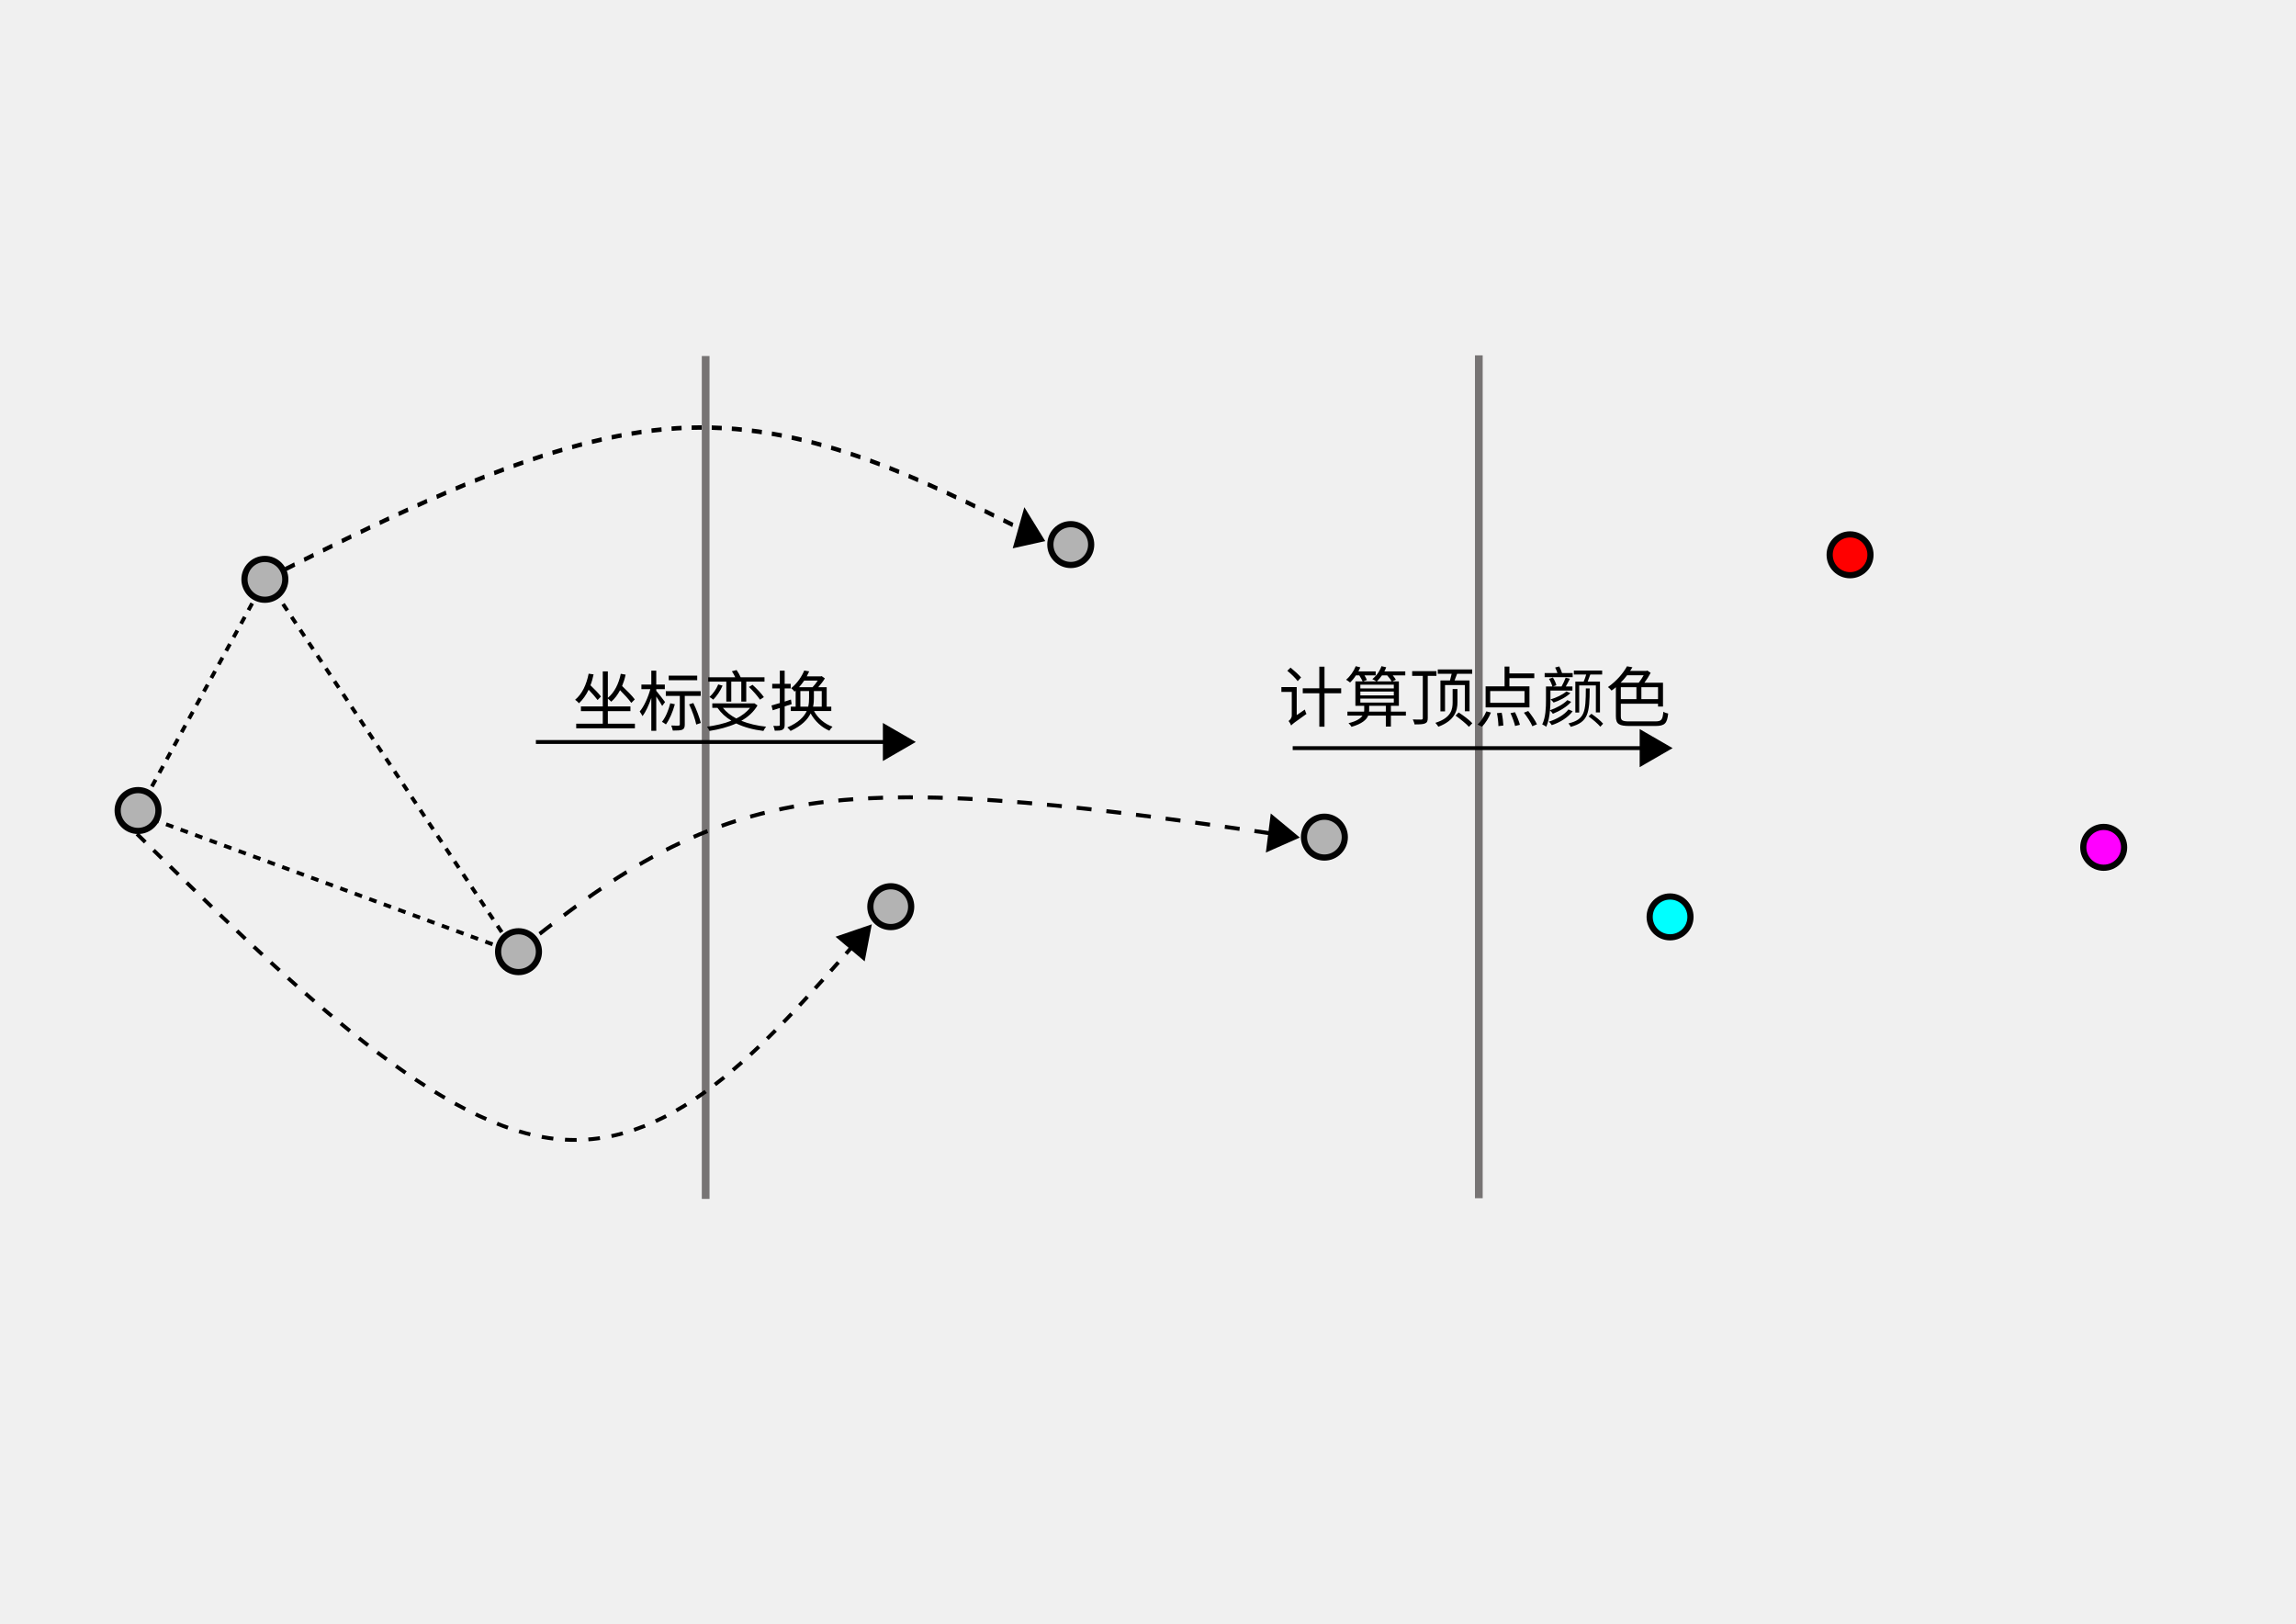
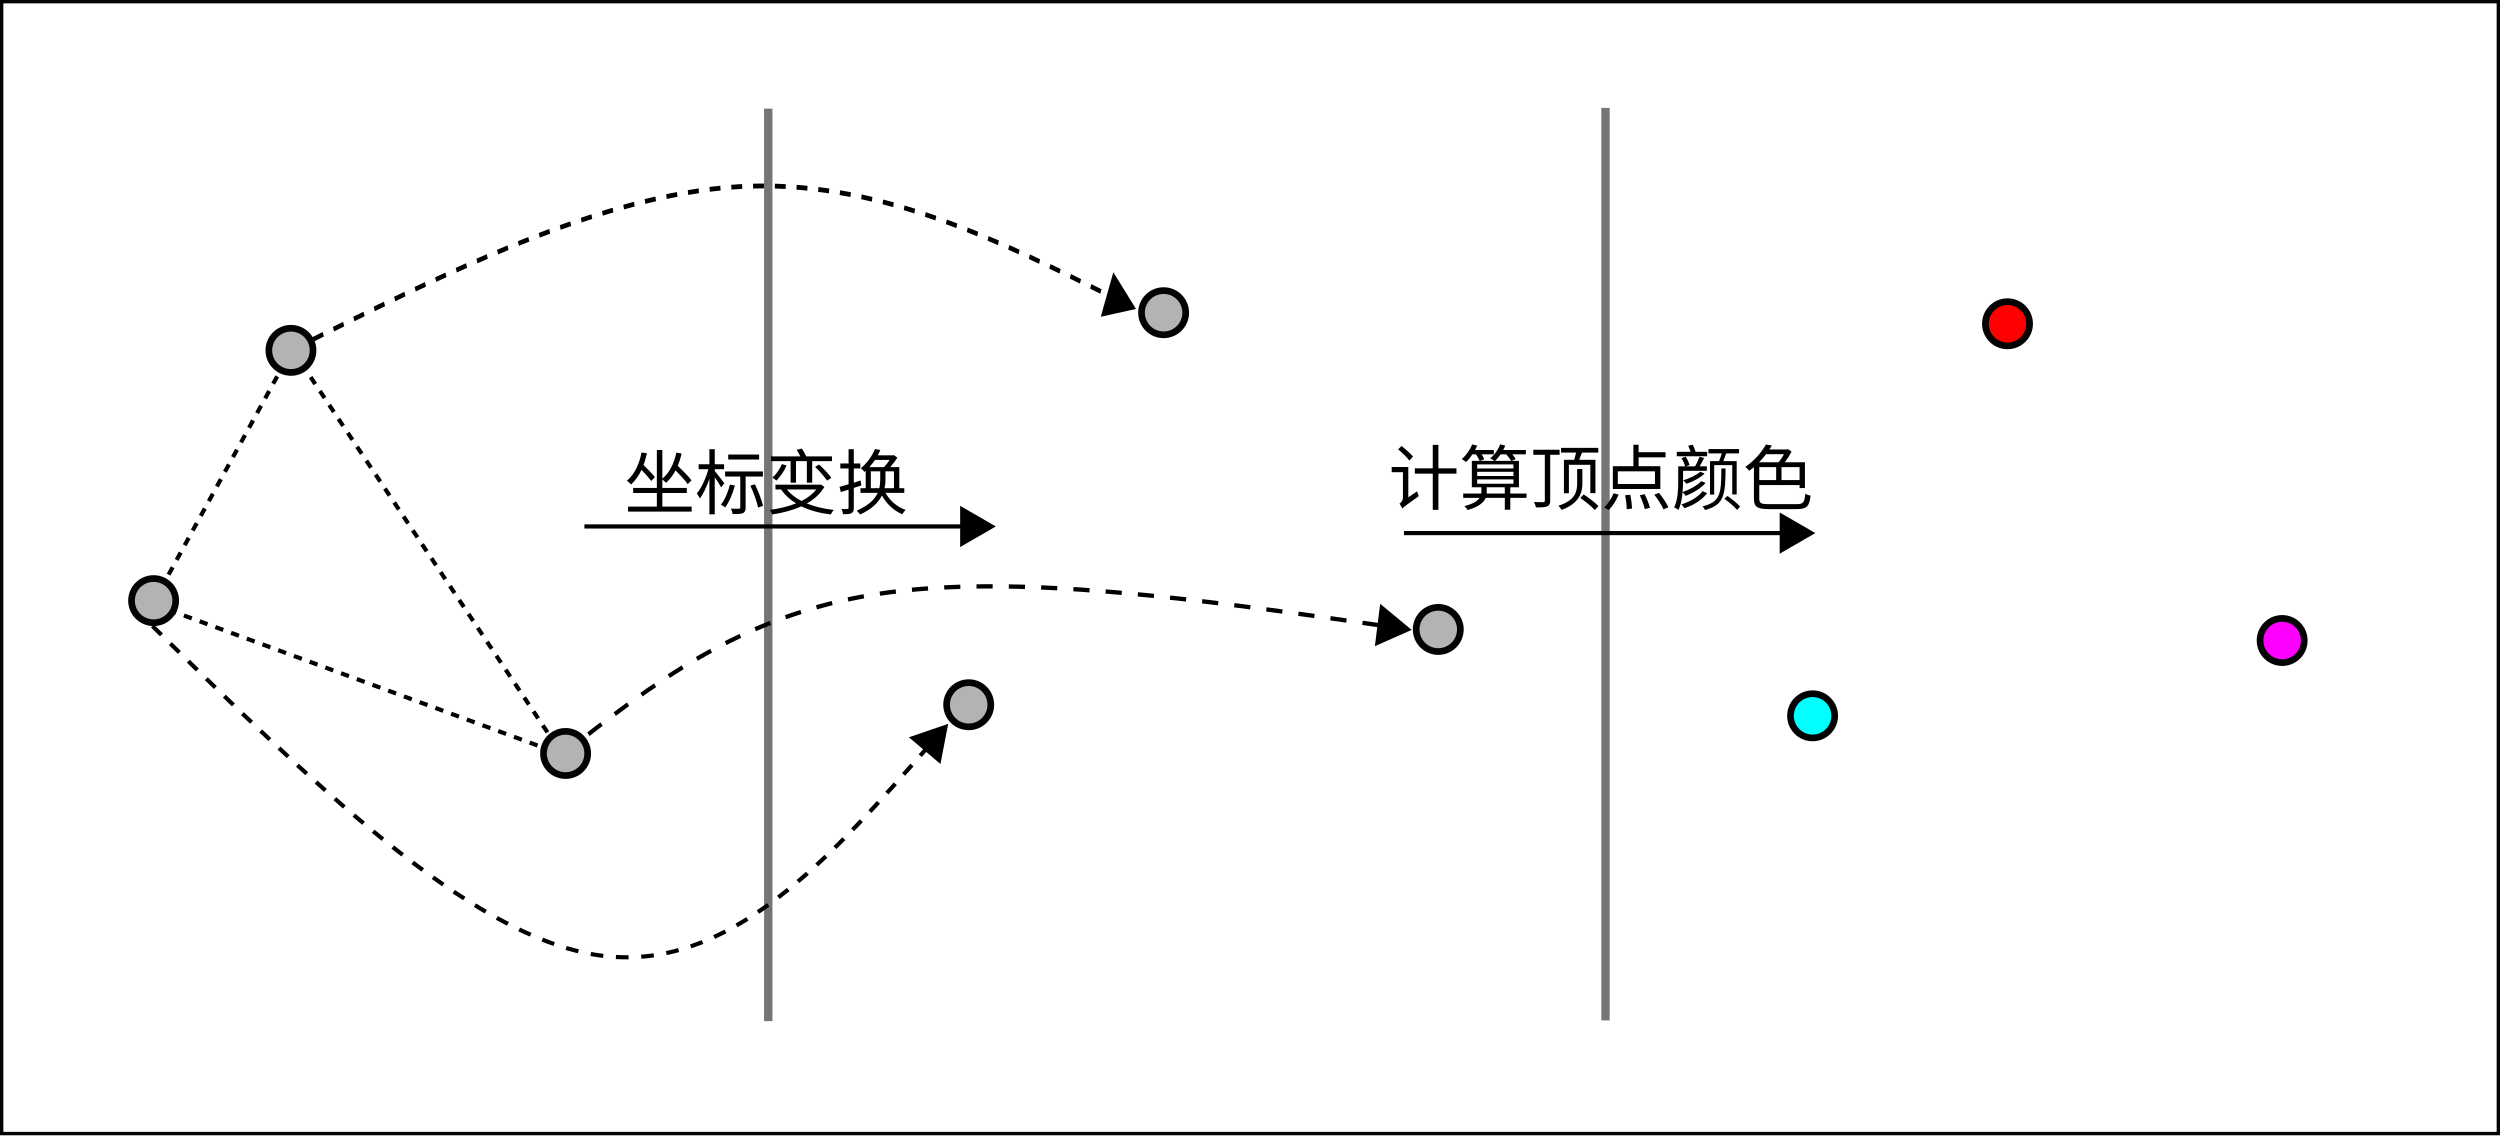
- <svg xmlns="http://www.w3.org/2000/svg" width="297mm" height="210mm" viewBox="0 0 297 210" version="1.1" id="svg3719">
+ <svg xmlns="http://www.w3.org/2000/svg" width="298.638mm" height="135.608mm" viewBox="0 0 298.638 135.608" version="1.1" id="svg3719">
  <defs id="defs3713">
-     <marker style="overflow:visible" id="marker6829" refX="0.0" refY="0.0" orient="auto">
-       <path transform="scale(0.8)" style="fill-rule:evenodd;stroke:#000000;stroke-width:1pt;stroke-opacity:1;fill:#000000;fill-opacity:1" d="M 5.77,0.0 L -2.88,5.0 L -2.88,-5.0 L 5.77,0.0 z " id="path6827" />
+     <marker style="overflow:visible" id="marker6829" refX="0" refY="0" orient="auto">
+       <path transform="scale(0.8)" style="fill:#000000;fill-opacity:1;fill-rule:evenodd;stroke:#000000;stroke-width:1pt;stroke-opacity:1" d="M 5.77,0 -2.88,5 V -5 Z" id="path6827" />
    </marker>
-     <marker style="overflow:visible" id="marker6483" refX="0.0" refY="0.0" orient="auto">
-       <path transform="scale(0.8)" style="fill-rule:evenodd;stroke:#000000;stroke-width:1pt;stroke-opacity:1;fill:#000000;fill-opacity:1" d="M 5.77,0.0 L -2.88,5.0 L -2.88,-5.0 L 5.77,0.0 z " id="path6481" />
+     <marker style="overflow:visible" id="marker6483" refX="0" refY="0" orient="auto">
+       <path transform="scale(0.8)" style="fill:#000000;fill-opacity:1;fill-rule:evenodd;stroke:#000000;stroke-width:1pt;stroke-opacity:1" d="M 5.77,0 -2.88,5 V -5 Z" id="path6481" />
    </marker>
-     <marker orient="auto" refY="0.0" refX="0.0" id="TriangleOutM" style="overflow:visible">
-       <path id="path4689" d="M 5.77,0.0 L -2.88,5.0 L -2.88,-5.0 L 5.77,0.0 z " style="fill-rule:evenodd;stroke:#000000;stroke-width:1pt;stroke-opacity:1;fill:#000000;fill-opacity:1" transform="scale(0.4)" />
+     <marker orient="auto" refY="0" refX="0" id="TriangleOutM" style="overflow:visible">
+       <path id="path4689" d="M 5.77,0 -2.88,5 V -5 Z" style="fill:#000000;fill-opacity:1;fill-rule:evenodd;stroke:#000000;stroke-width:1pt;stroke-opacity:1" transform="scale(0.4)" />
    </marker>
-     <marker orient="auto" refY="0.0" refX="0.0" id="marker6319" style="overflow:visible">
-       <path id="path6317" d="M 5.77,0.0 L -2.88,5.0 L -2.88,-5.0 L 5.77,0.0 z " style="fill-rule:evenodd;stroke:#000000;stroke-width:1pt;stroke-opacity:1;fill:#000000;fill-opacity:1" transform="scale(0.8)" />
+     <marker orient="auto" refY="0" refX="0" id="marker6319" style="overflow:visible">
+       <path id="path6317" d="M 5.77,0 -2.88,5 V -5 Z" style="fill:#000000;fill-opacity:1;fill-rule:evenodd;stroke:#000000;stroke-width:1pt;stroke-opacity:1" transform="scale(0.8)" />
    </marker>
-     <marker style="overflow:visible" id="marker6255" refX="0.0" refY="0.0" orient="auto">
-       <path transform="scale(0.8)" style="fill-rule:evenodd;stroke:#000000;stroke-width:1pt;stroke-opacity:1;fill:#000000;fill-opacity:1" d="M 5.77,0.0 L -2.88,5.0 L -2.88,-5.0 L 5.77,0.0 z " id="path6253" />
+     <marker style="overflow:visible" id="marker6255" refX="0" refY="0" orient="auto">
+       <path transform="scale(0.8)" style="fill:#000000;fill-opacity:1;fill-rule:evenodd;stroke:#000000;stroke-width:1pt;stroke-opacity:1" d="M 5.77,0 -2.88,5 V -5 Z" id="path6253" />
    </marker>
-     <marker orient="auto" refY="0.0" refX="0.0" id="marker5637" style="overflow:visible">
-       <path id="path5635" d="M 5.77,0.0 L -2.88,5.0 L -2.88,-5.0 L 5.77,0.0 z " style="fill-rule:evenodd;stroke:#000000;stroke-width:1pt;stroke-opacity:1;fill:#000000;fill-opacity:1" transform="scale(0.8)" />
+     <marker orient="auto" refY="0" refX="0" id="marker5637" style="overflow:visible">
+       <path id="path5635" d="M 5.77,0 -2.88,5 V -5 Z" style="fill:#000000;fill-opacity:1;fill-rule:evenodd;stroke:#000000;stroke-width:1pt;stroke-opacity:1" transform="scale(0.8)" />
    </marker>
-     <marker style="overflow:visible" id="marker5555" refX="0.0" refY="0.0" orient="auto">
-       <path transform="scale(0.8)" style="fill-rule:evenodd;stroke:#000000;stroke-width:1pt;stroke-opacity:1;fill:#000000;fill-opacity:1" d="M 5.77,0.0 L -2.88,5.0 L -2.88,-5.0 L 5.77,0.0 z " id="path5553" />
+     <marker style="overflow:visible" id="marker5555" refX="0" refY="0" orient="auto">
+       <path transform="scale(0.8)" style="fill:#000000;fill-opacity:1;fill-rule:evenodd;stroke:#000000;stroke-width:1pt;stroke-opacity:1" d="M 5.77,0 -2.88,5 V -5 Z" id="path5553" />
    </marker>
-     <marker style="overflow:visible;" id="marker5443" refX="0.0" refY="0.0" orient="auto">
-       <path transform="scale(0.4) rotate(180) translate(10,0)" style="fill-rule:evenodd;stroke:#000000;stroke-width:1pt;stroke-opacity:1;fill:#000000;fill-opacity:1" d="M 0.0,0.0 L 5.0,-5.0 L -12.5,0.0 L 5.0,5.0 L 0.0,0.0 z " id="path5441" />
+     <marker style="overflow:visible" id="marker5443" refX="0" refY="0" orient="auto">
+       <path transform="matrix(-0.4,0,0,-0.4,-4,0)" style="fill:#000000;fill-opacity:1;fill-rule:evenodd;stroke:#000000;stroke-width:1pt;stroke-opacity:1" d="M 0,0 5,-5 -12.5,0 5,5 Z" id="path5441" />
    </marker>
-     <marker style="overflow:visible;" id="marker5269" refX="0.0" refY="0.0" orient="auto">
-       <path transform="scale(0.8) rotate(180) translate(12.5,0)" style="fill-rule:evenodd;stroke:#000000;stroke-width:1pt;stroke-opacity:1;fill:#000000;fill-opacity:1" d="M 0.0,0.0 L 5.0,-5.0 L -12.5,0.0 L 5.0,5.0 L 0.0,0.0 z " id="path5267" />
+     <marker style="overflow:visible" id="marker5269" refX="0" refY="0" orient="auto">
+       <path transform="matrix(-0.8,0,0,-0.8,-10,0)" style="fill:#000000;fill-opacity:1;fill-rule:evenodd;stroke:#000000;stroke-width:1pt;stroke-opacity:1" d="M 0,0 5,-5 -12.5,0 5,5 Z" id="path5267" />
    </marker>
-     <marker orient="auto" refY="0.0" refX="0.0" id="marker4977" style="overflow:visible">
-       <path id="path4975" d="M 5.77,0.0 L -2.88,5.0 L -2.88,-5.0 L 5.77,0.0 z " style="fill-rule:evenodd;stroke:#000000;stroke-width:1pt;stroke-opacity:1;fill:#000000;fill-opacity:1" transform="scale(0.8)" />
+     <marker orient="auto" refY="0" refX="0" id="marker4977" style="overflow:visible">
+       <path id="path4975" d="M 5.77,0 -2.88,5 V -5 Z" style="fill:#000000;fill-opacity:1;fill-rule:evenodd;stroke:#000000;stroke-width:1pt;stroke-opacity:1" transform="scale(0.8)" />
    </marker>
-     <marker orient="auto" refY="0.0" refX="0.0" id="TriangleOutL" style="overflow:visible">
-       <path id="path4686" d="M 5.77,0.0 L -2.88,5.0 L -2.88,-5.0 L 5.77,0.0 z " style="fill-rule:evenodd;stroke:#000000;stroke-width:1pt;stroke-opacity:1;fill:#000000;fill-opacity:1" transform="scale(0.8)" />
+     <marker orient="auto" refY="0" refX="0" id="TriangleOutL" style="overflow:visible">
+       <path id="path4686" d="M 5.77,0 -2.88,5 V -5 Z" style="fill:#000000;fill-opacity:1;fill-rule:evenodd;stroke:#000000;stroke-width:1pt;stroke-opacity:1" transform="scale(0.8)" />
    </marker>
-     <marker orient="auto" refY="0.0" refX="0.0" id="Arrow1Lstart" style="overflow:visible">
-       <path id="path4544" d="M 0.0,0.0 L 5.0,-5.0 L -12.5,0.0 L 5.0,5.0 L 0.0,0.0 z " style="fill-rule:evenodd;stroke:#000000;stroke-width:1pt;stroke-opacity:1;fill:#000000;fill-opacity:1" transform="scale(0.8) translate(12.5,0)" />
+     <marker orient="auto" refY="0" refX="0" id="Arrow1Lstart" style="overflow:visible">
+       <path id="path4544" d="M 0,0 5,-5 -12.5,0 5,5 Z" style="fill:#000000;fill-opacity:1;fill-rule:evenodd;stroke:#000000;stroke-width:1pt;stroke-opacity:1" transform="matrix(0.8,0,0,0.8,10,0)" />
    </marker>
  </defs>
-   <g id="layer1" transform="translate(0,-87)">
+   <g id="layer1" transform="translate(0.4910394,-120.0784)">
+     <rect style="fill:#ffffff;fill-opacity:1;stroke:#030303;stroke-width:0.401;stroke-linecap:butt;stroke-miterlimit:4;stroke-dasharray:none;stroke-dashoffset:0;stroke-opacity:1" id="rect3741" width="298.238" height="135.208" x="-0.291" y="120.279" />
    <path style="fill:#4d4d4d;stroke:#777474;stroke-width:1;stroke-linecap:butt;stroke-linejoin:miter;stroke-miterlimit:4;stroke-dasharray:none;stroke-dashoffset:0.16;stroke-opacity:1" d="m 91.281,133.048 c 0,109.008 0,109.008 0,109.008" id="path3737" />
    <path id="path4876" d="m 191.294,132.96 c 0,109.008 0,109.008 0,109.008" style="fill:#4d4d4d;stroke:#777474;stroke-width:1;stroke-linecap:butt;stroke-linejoin:miter;stroke-miterlimit:4;stroke-dasharray:none;stroke-dashoffset:0.16;stroke-opacity:1" />
    <path style="fill:none;stroke:#000000;stroke-width:0.5;stroke-linecap:butt;stroke-linejoin:miter;stroke-miterlimit:4;stroke-dasharray:1, 1;stroke-dashoffset:0;stroke-opacity:1" d="m 17.727,192.225 16.669,-30.427" id="path4886" />
    <path style="fill:none;stroke:#000000;stroke-width:0.5;stroke-linecap:butt;stroke-linejoin:miter;stroke-miterlimit:4;stroke-dasharray:1, 1;stroke-dashoffset:0;stroke-opacity:1" d="m 34.396,161.798 32.279,48.419" id="path4890" />
    <path style="fill:none;stroke:#000000;stroke-width:0.5;stroke-linecap:butt;stroke-linejoin:miter;stroke-miterlimit:4;stroke-dasharray:1, 1;stroke-dashoffset:0;stroke-opacity:1" d="m 17.727,192.225 48.948,17.992" id="path4892" />
    <circle r="2.64" cy="191.828" cx="17.859" id="circle4882" style="fill:#b3b3b3;fill-opacity:1;stroke:#030303;stroke-width:0.8;stroke-miterlimit:4;stroke-dasharray:none;stroke-dashoffset:0.603;stroke-opacity:1" />
    <circle r="2.64" cy="157.432" cx="138.509" id="circle4895" style="fill:#b3b3b3;fill-opacity:1;stroke:#030303;stroke-width:0.8;stroke-miterlimit:4;stroke-dasharray:none;stroke-dashoffset:0.603;stroke-opacity:1" />
    <circle style="fill:#b3b3b3;fill-opacity:1;stroke:#030303;stroke-width:0.8;stroke-miterlimit:4;stroke-dasharray:none;stroke-dashoffset:0.603;stroke-opacity:1" id="circle4897" cx="171.318" cy="195.268" r="2.64" />
    <circle r="2.64" cy="204.263" cx="115.226" id="circle4899" style="fill:#b3b3b3;fill-opacity:1;stroke:#030303;stroke-width:0.8;stroke-miterlimit:4;stroke-dasharray:none;stroke-dashoffset:0.603;stroke-opacity:1" />
    <circle style="fill:#ff0000;fill-opacity:1;stroke:#030303;stroke-width:0.8;stroke-miterlimit:4;stroke-dasharray:none;stroke-dashoffset:0.603;stroke-opacity:1" id="circle4901" cx="239.316" cy="158.755" r="2.64" />
    <circle r="2.64" cy="196.59" cx="272.124" id="circle4903" style="fill:#ff00ff;fill-opacity:1;stroke:#030303;stroke-width:0.8;stroke-miterlimit:4;stroke-dasharray:none;stroke-dashoffset:0.603;stroke-opacity:1" />
    <circle style="fill:#00ffff;fill-opacity:1;stroke:#030303;stroke-width:0.8;stroke-miterlimit:4;stroke-dasharray:none;stroke-dashoffset:0.603;stroke-opacity:1" id="circle4905" cx="216.032" cy="205.586" r="2.64" />
    <path style="fill:none;stroke:#000000;stroke-width:0.458;stroke-linecap:butt;stroke-linejoin:miter;stroke-miterlimit:4;stroke-dasharray:1.373, 1.373;stroke-dashoffset:0;stroke-opacity:1;marker-end:url(#marker4977)" d="m 30.163,177.938 c 19.403,-7.32 38.806,-14.64 56.136,-15.434 17.33,-0.794 32.588,4.939 47.845,10.672" id="path4907" transform="matrix(0.9465803,0,0,1.260129,5.925766,-62.3915)" />
    <circle style="fill:#b3b3b3;fill-opacity:1;stroke:#030303;stroke-width:0.8;stroke-miterlimit:4;stroke-dasharray:none;stroke-dashoffset:0.603;stroke-opacity:1" id="path4880" cx="34.264" cy="161.93" r="2.64" />
    <path style="fill:none;stroke:#000000;stroke-width:0.511;stroke-linecap:butt;stroke-linejoin:miter;stroke-miterlimit:4;stroke-dasharray:2.043, 2.043;stroke-dashoffset:0;stroke-opacity:1;marker-end:url(#marker5555)" d="m 62.442,226.356 c 11.201,-8.202 22.402,-16.404 39.82,-18.918 17.418,-2.513 41.055,0.662 64.691,3.837" id="path4911" transform="matrix(0.9448083,0,0,1.014044,7.682259,-19.31146)" />
    <circle style="fill:#b3b3b3;fill-opacity:1;stroke:#030303;stroke-width:0.8;stroke-miterlimit:4;stroke-dasharray:none;stroke-dashoffset:0.603;stroke-opacity:1" id="circle4884" cx="67.072" cy="210.084" r="2.64" />
    <path style="fill:none;stroke:#000000;stroke-width:0.529;stroke-linecap:butt;stroke-linejoin:miter;stroke-miterlimit:4;stroke-dasharray:1.586, 1.586;stroke-dashoffset:0;stroke-opacity:1;marker-end:url(#marker5637)" d="m 13.494,208.365 c 19.756,19.756 39.511,39.511 55.783,41.969 16.272,2.458 29.06,-12.382 41.848,-27.221" id="path4915" transform="matrix(0.9543881,0,0,0.9368837,4.844369,-0.3509283)" />
    <path style="fill:none;stroke:#000000;stroke-width:0.5;stroke-linecap:butt;stroke-linejoin:miter;stroke-miterlimit:4;stroke-dasharray:none;stroke-opacity:1;marker-end:url(#marker6319)" d="M 69.321,182.965 H 115.623" id="path6245" />
    <text xml:space="preserve" style="font-style:normal;font-weight:normal;font-size:8.467px;line-height:1.25;font-family:sans-serif;letter-spacing:0px;word-spacing:0px;fill:#000000;fill-opacity:1;stroke:none;stroke-width:0.265" x="74.083" y="180.848" id="text6819">
      <tspan id="tspan6817" x="74.083" y="180.848" style="font-size:8.467px;stroke-width:0.265">坐标变换</tspan>
    </text>
    <path id="path6821" d="m 167.217,183.758 h 46.302" style="fill:none;stroke:#000000;stroke-width:0.5;stroke-linecap:butt;stroke-linejoin:miter;stroke-miterlimit:4;stroke-dasharray:none;stroke-opacity:1;marker-end:url(#marker6829)" />
    <text id="text6825" y="180.319" x="165.365" style="font-style:normal;font-weight:normal;font-size:8.467px;line-height:1.25;font-family:sans-serif;letter-spacing:0px;word-spacing:0px;fill:#000000;fill-opacity:1;stroke:none;stroke-width:0.265" xml:space="preserve">
      <tspan style="font-size:8.467px;stroke-width:0.265" y="180.319" x="165.365" id="tspan6823">计算顶点颜色</tspan>
    </text>
  </g>
</svg>
